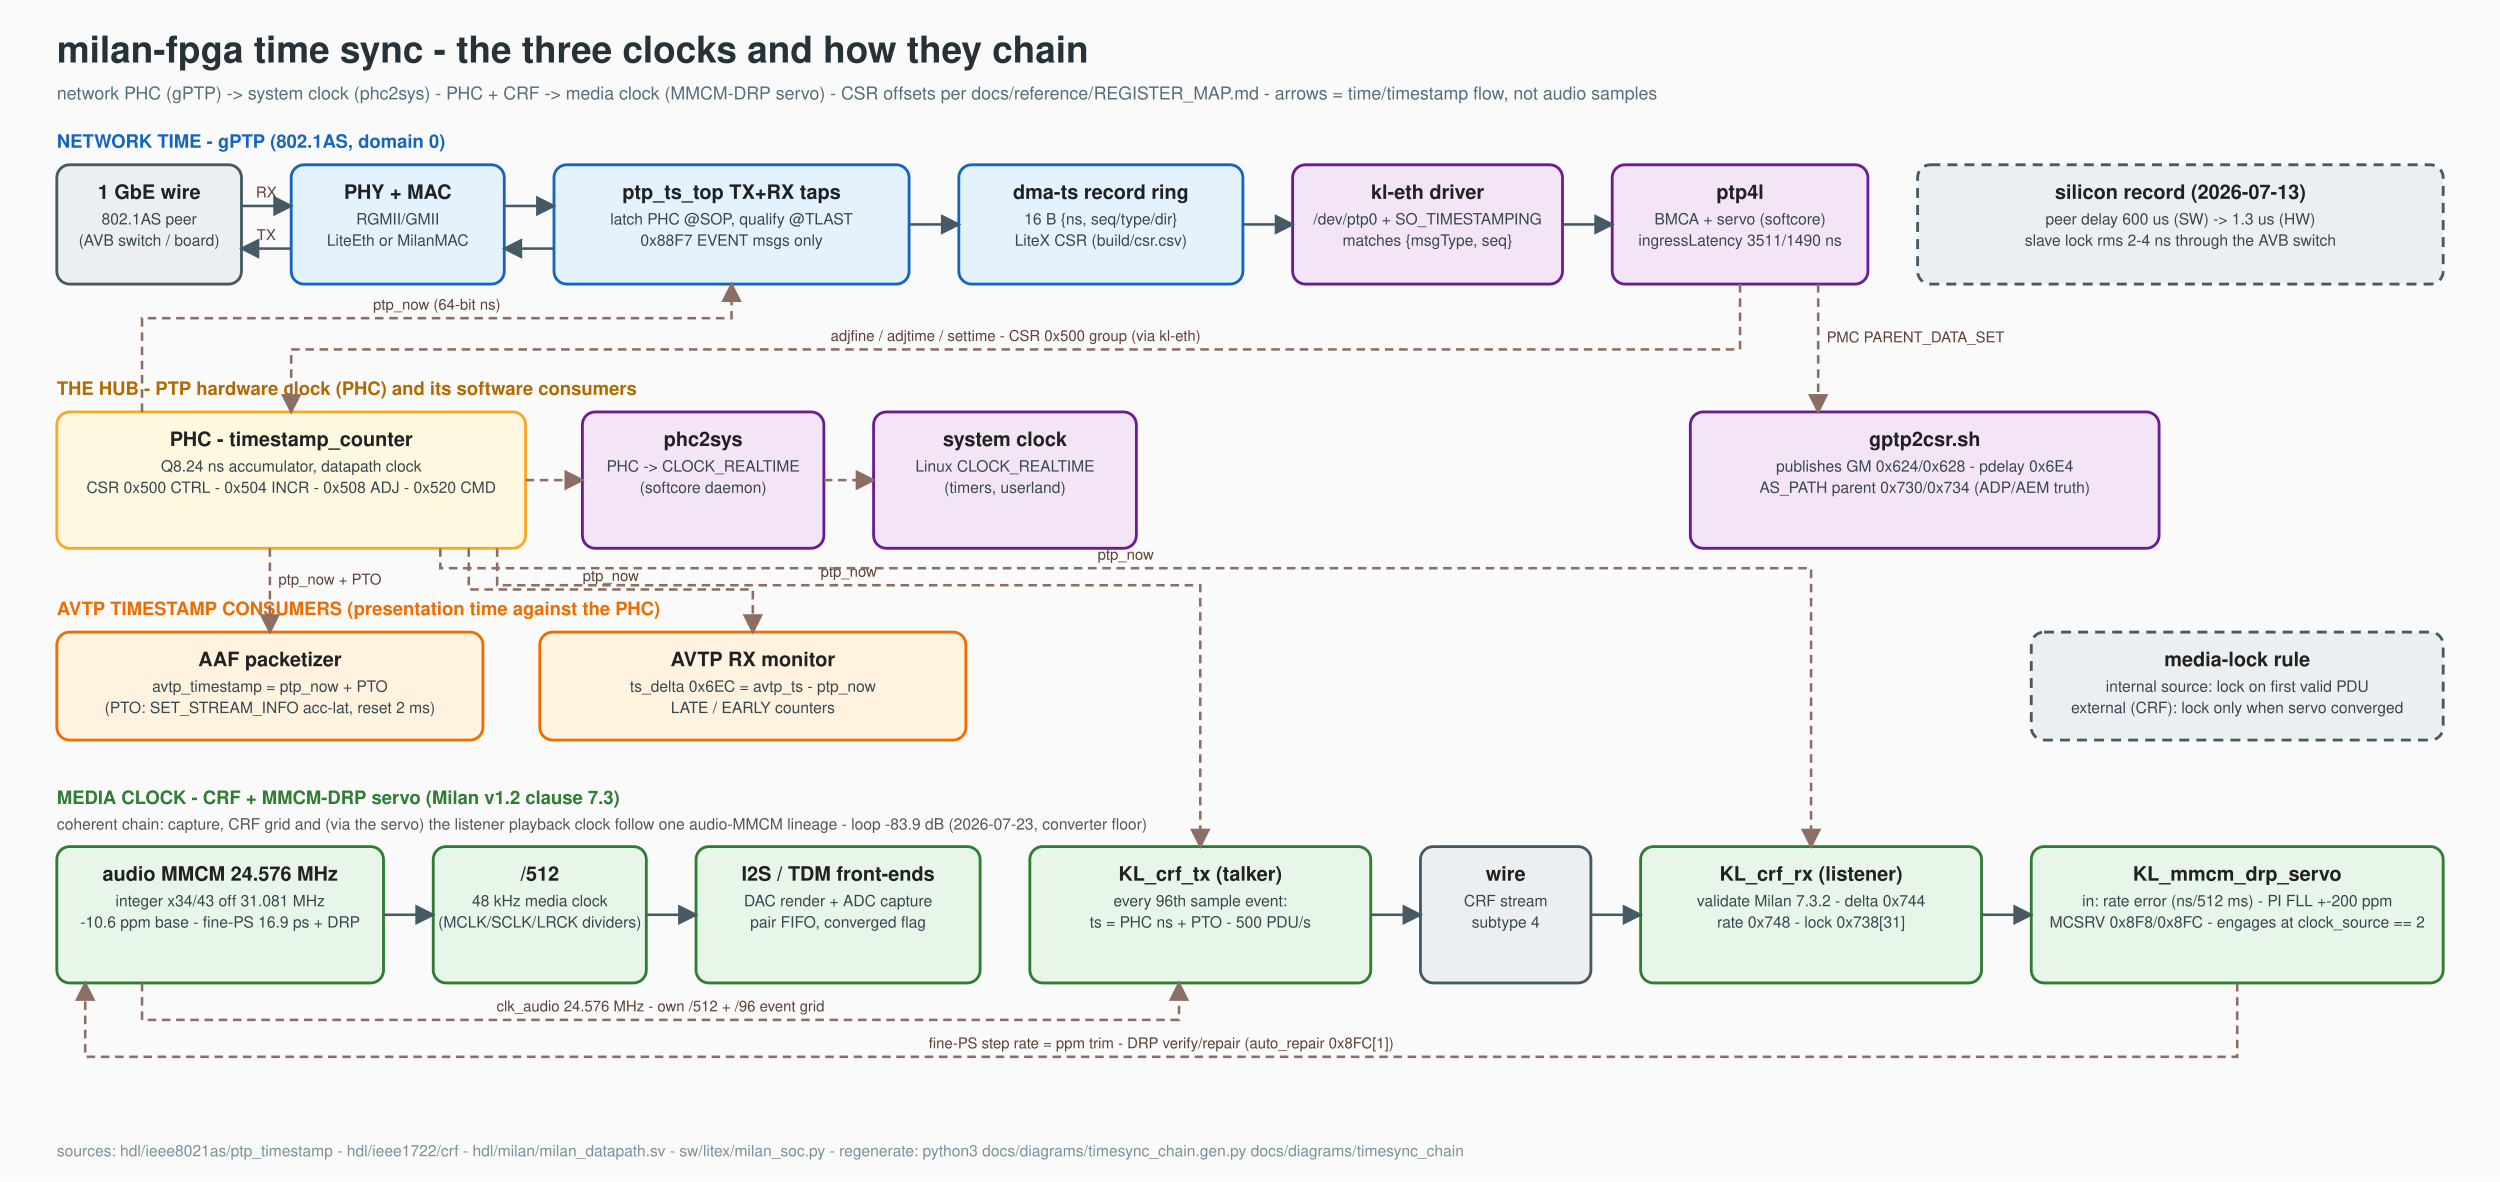
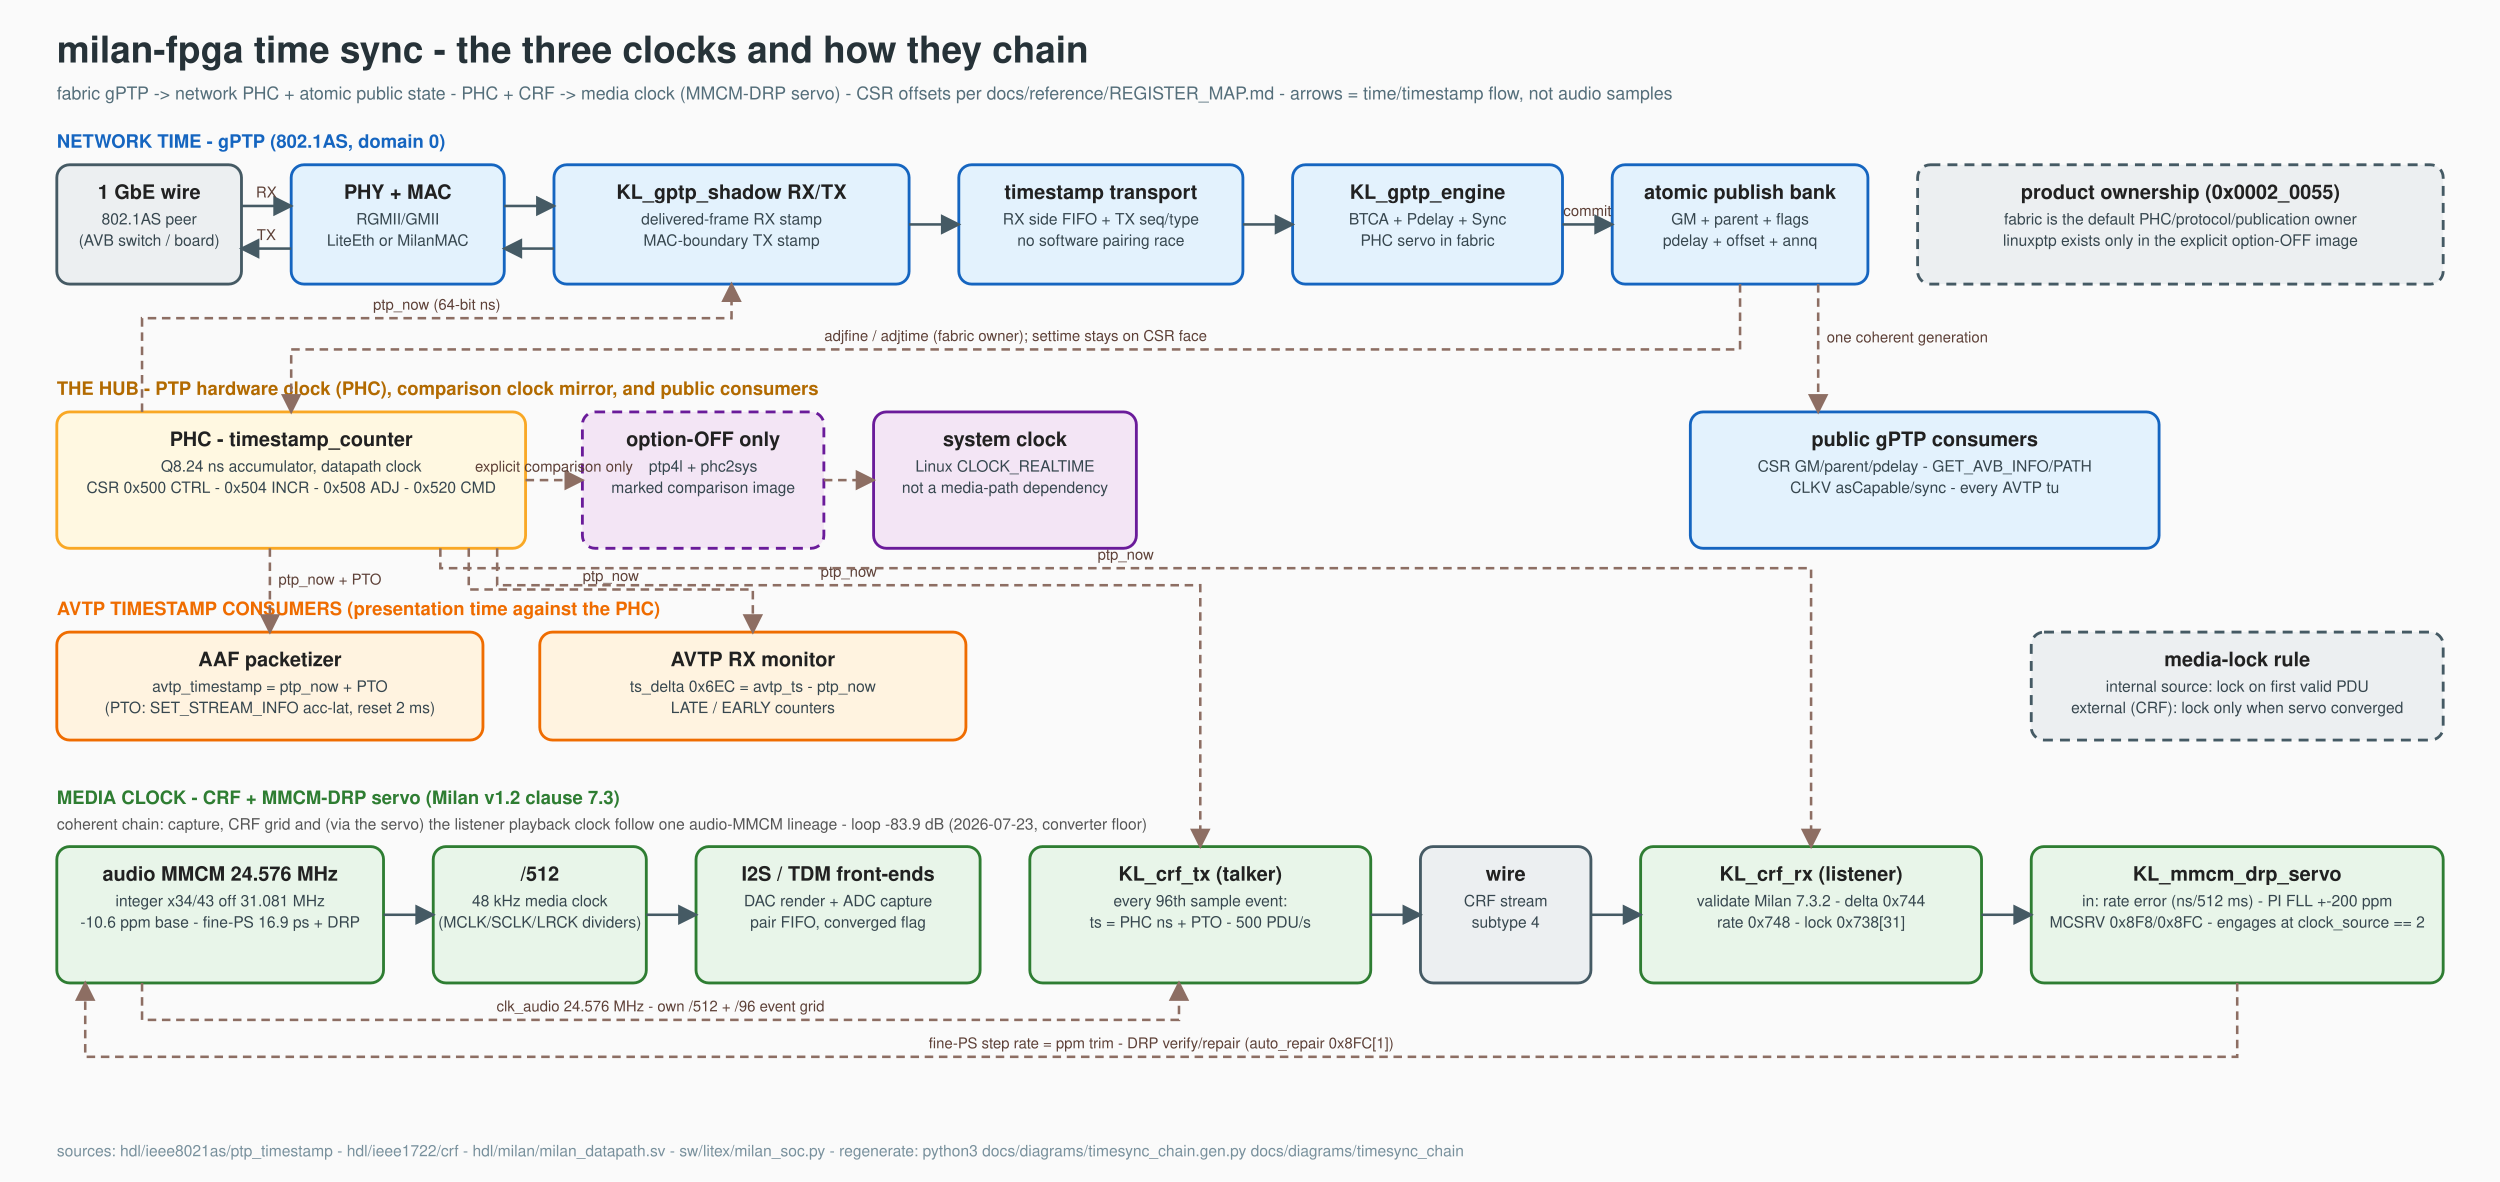
<svg xmlns="http://www.w3.org/2000/svg" width="1760" height="832" viewBox="0 0 1760 832" font-family="Helvetica,Arial,sans-serif">
  <rect width="1760" height="832" fill="#FAFAFA" />
  <defs>
    <marker id="arr" markerWidth="12" markerHeight="12" refX="7" refY="4" orient="auto">
      <path d="M0,0 L8,4 L0,8 Z" fill="#455A64" />
    </marker>
    <marker id="arrc" markerWidth="12" markerHeight="12" refX="7" refY="4" orient="auto">
      <path d="M0,0 L8,4 L0,8 Z" fill="#8D6E63" />
    </marker>
  </defs>
  <text x="40" y="44" font-size="26" font-weight="bold" fill="#263238">milan-fpga time sync - the three clocks and how they chain</text>
-   <text x="40" y="70" font-size="12.5" fill="#546E7A">network PHC (gPTP)  -&gt;  system clock (phc2sys)   -   PHC + CRF  -&gt;  media clock (MMCM-DRP servo)   -   CSR offsets per docs/reference/REGISTER_MAP.md   -   arrows = time/timestamp flow, not audio samples</text>
+   <text x="40" y="70" font-size="12.5" fill="#546E7A">fabric gPTP  -&gt;  network PHC + atomic public state   -   PHC + CRF  -&gt;  media clock (MMCM-DRP servo)   -   CSR offsets per docs/reference/REGISTER_MAP.md   -   arrows = time/timestamp flow, not audio samples</text>
  <text x="40" y="104" font-size="13" font-weight="700" fill="#1565C0">NETWORK TIME - gPTP (802.1AS, domain 0)</text>
-   <text x="40" y="278" font-size="13" font-weight="700" fill="#B26A00">THE HUB - PTP hardware clock (PHC) and its software consumers</text>
+   <text x="40" y="278" font-size="13" font-weight="700" fill="#B26A00">THE HUB - PTP hardware clock (PHC), comparison clock mirror, and public consumers</text>
  <text x="40" y="433" font-size="13" font-weight="700" fill="#EF6C00">AVTP TIMESTAMP CONSUMERS (presentation time against the PHC)</text>
  <text x="40" y="566" font-size="13" font-weight="700" fill="#2E7D32">MEDIA CLOCK - CRF + MMCM-DRP servo (Milan v1.2 clause 7.3)</text>
  <text x="40" y="584" font-size="11" font-weight="400" fill="#555555">coherent chain: capture, CRF grid and (via the servo) the listener playback clock follow one audio-MMCM lineage - loop -83.9 dB (2026-07-23, converter floor)</text>
  <rect x="40" y="116" width="130" height="84" rx="9" fill="#ECEFF1" stroke="#455A64" stroke-width="2" />
  <text x="105.0" y="140" font-size="14" font-weight="bold" fill="#212121" text-anchor="middle">1 GbE wire</text>
  <text x="105.0" y="158" font-size="11" fill="#37474F" text-anchor="middle">802.1AS peer</text>
  <text x="105.0" y="173" font-size="11" fill="#37474F" text-anchor="middle">(AVB switch / board)</text>
  <rect x="205" y="116" width="150" height="84" rx="9" fill="#E3F2FD" stroke="#1565C0" stroke-width="2" />
  <text x="280.0" y="140" font-size="14" font-weight="bold" fill="#212121" text-anchor="middle">PHY + MAC</text>
  <text x="280.0" y="158" font-size="11" fill="#37474F" text-anchor="middle">RGMII/GMII</text>
  <text x="280.0" y="173" font-size="11" fill="#37474F" text-anchor="middle">LiteEth or MilanMAC</text>
  <rect x="390" y="116" width="250" height="84" rx="9" fill="#E3F2FD" stroke="#1565C0" stroke-width="2" />
-   <text x="515.0" y="140" font-size="14" font-weight="bold" fill="#212121" text-anchor="middle">ptp_ts_top TX+RX taps</text>
-   <text x="515.0" y="158" font-size="11" fill="#37474F" text-anchor="middle">latch PHC @SOP, qualify @TLAST</text>
-   <text x="515.0" y="173" font-size="11" fill="#37474F" text-anchor="middle">0x88F7 EVENT msgs only</text>
+   <text x="515.0" y="140" font-size="14" font-weight="bold" fill="#212121" text-anchor="middle">KL_gptp_shadow RX/TX</text>
+   <text x="515.0" y="158" font-size="11" fill="#37474F" text-anchor="middle">delivered-frame RX stamp</text>
+   <text x="515.0" y="173" font-size="11" fill="#37474F" text-anchor="middle">MAC-boundary TX stamp</text>
  <rect x="675" y="116" width="200" height="84" rx="9" fill="#E3F2FD" stroke="#1565C0" stroke-width="2" />
-   <text x="775.0" y="140" font-size="14" font-weight="bold" fill="#212121" text-anchor="middle">dma-ts record ring</text>
-   <text x="775.0" y="158" font-size="11" fill="#37474F" text-anchor="middle">16 B {ns, seq/type/dir}</text>
-   <text x="775.0" y="173" font-size="11" fill="#37474F" text-anchor="middle">LiteX CSR (build/csr.csv)</text>
-   <rect x="910" y="116" width="190" height="84" rx="9" fill="#F3E5F5" stroke="#6A1B9A" stroke-width="2" />
-   <text x="1005.0" y="140" font-size="14" font-weight="bold" fill="#212121" text-anchor="middle">kl-eth driver</text>
-   <text x="1005.0" y="158" font-size="11" fill="#37474F" text-anchor="middle">/dev/ptp0 + SO_TIMESTAMPING</text>
-   <text x="1005.0" y="173" font-size="11" fill="#37474F" text-anchor="middle">matches {msgType, seq}</text>
-   <rect x="1135" y="116" width="180" height="84" rx="9" fill="#F3E5F5" stroke="#6A1B9A" stroke-width="2" />
-   <text x="1225.0" y="140" font-size="14" font-weight="bold" fill="#212121" text-anchor="middle">ptp4l</text>
-   <text x="1225.0" y="158" font-size="11" fill="#37474F" text-anchor="middle">BMCA + servo (softcore)</text>
-   <text x="1225.0" y="173" font-size="11" fill="#37474F" text-anchor="middle">ingressLatency 3511/1490 ns</text>
+   <text x="775.0" y="140" font-size="14" font-weight="bold" fill="#212121" text-anchor="middle">timestamp transport</text>
+   <text x="775.0" y="158" font-size="11" fill="#37474F" text-anchor="middle">RX side FIFO + TX seq/type</text>
+   <text x="775.0" y="173" font-size="11" fill="#37474F" text-anchor="middle">no software pairing race</text>
+   <rect x="910" y="116" width="190" height="84" rx="9" fill="#E3F2FD" stroke="#1565C0" stroke-width="2" />
+   <text x="1005.0" y="140" font-size="14" font-weight="bold" fill="#212121" text-anchor="middle">KL_gptp_engine</text>
+   <text x="1005.0" y="158" font-size="11" fill="#37474F" text-anchor="middle">BTCA + Pdelay + Sync</text>
+   <text x="1005.0" y="173" font-size="11" fill="#37474F" text-anchor="middle">PHC servo in fabric</text>
+   <rect x="1135" y="116" width="180" height="84" rx="9" fill="#E3F2FD" stroke="#1565C0" stroke-width="2" />
+   <text x="1225.0" y="140" font-size="14" font-weight="bold" fill="#212121" text-anchor="middle">atomic publish bank</text>
+   <text x="1225.0" y="158" font-size="11" fill="#37474F" text-anchor="middle">GM + parent + flags</text>
+   <text x="1225.0" y="173" font-size="11" fill="#37474F" text-anchor="middle">pdelay + offset + annq</text>
  <rect x="1350" y="116" width="370" height="84" rx="9" fill="#ECEFF1" stroke="#455A64" stroke-width="2" stroke-dasharray="7 5" />
-   <text x="1535.0" y="140" font-size="14" font-weight="bold" fill="#212121" text-anchor="middle">silicon record (2026-07-13)</text>
-   <text x="1535.0" y="158" font-size="11" fill="#37474F" text-anchor="middle">peer delay 600 us (SW) -&gt; 1.3 us (HW)</text>
-   <text x="1535.0" y="173" font-size="11" fill="#37474F" text-anchor="middle">slave lock rms 2-4 ns through the AVB switch</text>
+   <text x="1535.0" y="140" font-size="14" font-weight="bold" fill="#212121" text-anchor="middle">product ownership (0x0002_0055)</text>
+   <text x="1535.0" y="158" font-size="11" fill="#37474F" text-anchor="middle">fabric is the default PHC/protocol/publication owner</text>
+   <text x="1535.0" y="173" font-size="11" fill="#37474F" text-anchor="middle">linuxptp exists only in the explicit option-OFF image</text>
  <rect x="40" y="290" width="330" height="96" rx="9" fill="#FFF8E1" stroke="#F9A825" stroke-width="2" />
  <text x="205.0" y="314" font-size="14" font-weight="bold" fill="#212121" text-anchor="middle">PHC - timestamp_counter</text>
  <text x="205.0" y="332" font-size="11" fill="#37474F" text-anchor="middle">Q8.24 ns accumulator, datapath clock</text>
  <text x="205.0" y="347" font-size="11" fill="#37474F" text-anchor="middle">CSR 0x500 CTRL - 0x504 INCR - 0x508 ADJ - 0x520 CMD</text>
-   <rect x="410" y="290" width="170" height="96" rx="9" fill="#F3E5F5" stroke="#6A1B9A" stroke-width="2" />
-   <text x="495.0" y="314" font-size="14" font-weight="bold" fill="#212121" text-anchor="middle">phc2sys</text>
-   <text x="495.0" y="332" font-size="11" fill="#37474F" text-anchor="middle">PHC -&gt; CLOCK_REALTIME</text>
-   <text x="495.0" y="347" font-size="11" fill="#37474F" text-anchor="middle">(softcore daemon)</text>
+   <rect x="410" y="290" width="170" height="96" rx="9" fill="#F3E5F5" stroke="#6A1B9A" stroke-width="2" stroke-dasharray="7 5" />
+   <text x="495.0" y="314" font-size="14" font-weight="bold" fill="#212121" text-anchor="middle">option-OFF only</text>
+   <text x="495.0" y="332" font-size="11" fill="#37474F" text-anchor="middle">ptp4l + phc2sys</text>
+   <text x="495.0" y="347" font-size="11" fill="#37474F" text-anchor="middle">marked comparison image</text>
  <rect x="615" y="290" width="185" height="96" rx="9" fill="#F3E5F5" stroke="#6A1B9A" stroke-width="2" />
  <text x="707.5" y="314" font-size="14" font-weight="bold" fill="#212121" text-anchor="middle">system clock</text>
  <text x="707.5" y="332" font-size="11" fill="#37474F" text-anchor="middle">Linux CLOCK_REALTIME</text>
-   <text x="707.5" y="347" font-size="11" fill="#37474F" text-anchor="middle">(timers, userland)</text>
-   <rect x="1190" y="290" width="330" height="96" rx="9" fill="#F3E5F5" stroke="#6A1B9A" stroke-width="2" />
-   <text x="1355.0" y="314" font-size="14" font-weight="bold" fill="#212121" text-anchor="middle">gptp2csr.sh</text>
-   <text x="1355.0" y="332" font-size="11" fill="#37474F" text-anchor="middle">publishes GM 0x624/0x628 - pdelay 0x6E4</text>
-   <text x="1355.0" y="347" font-size="11" fill="#37474F" text-anchor="middle">AS_PATH parent 0x730/0x734 (ADP/AEM truth)</text>
+   <text x="707.5" y="347" font-size="11" fill="#37474F" text-anchor="middle">not a media-path dependency</text>
+   <rect x="1190" y="290" width="330" height="96" rx="9" fill="#E3F2FD" stroke="#1565C0" stroke-width="2" />
+   <text x="1355.0" y="314" font-size="14" font-weight="bold" fill="#212121" text-anchor="middle">public gPTP consumers</text>
+   <text x="1355.0" y="332" font-size="11" fill="#37474F" text-anchor="middle">CSR GM/parent/pdelay - GET_AVB_INFO/PATH</text>
+   <text x="1355.0" y="347" font-size="11" fill="#37474F" text-anchor="middle">CLKV asCapable/sync - every AVTP tu</text>
  <rect x="40" y="445" width="300" height="76" rx="9" fill="#FFF3E0" stroke="#EF6C00" stroke-width="2" />
  <text x="190.0" y="469" font-size="14" font-weight="bold" fill="#212121" text-anchor="middle">AAF packetizer</text>
  <text x="190.0" y="487" font-size="11" fill="#37474F" text-anchor="middle">avtp_timestamp = ptp_now + PTO</text>
  <text x="190.0" y="502" font-size="11" fill="#37474F" text-anchor="middle">(PTO: SET_STREAM_INFO acc-lat, reset 2 ms)</text>
  <rect x="380" y="445" width="300" height="76" rx="9" fill="#FFF3E0" stroke="#EF6C00" stroke-width="2" />
  <text x="530.0" y="469" font-size="14" font-weight="bold" fill="#212121" text-anchor="middle">AVTP RX monitor</text>
  <text x="530.0" y="487" font-size="11" fill="#37474F" text-anchor="middle">ts_delta 0x6EC = avtp_ts - ptp_now</text>
  <text x="530.0" y="502" font-size="11" fill="#37474F" text-anchor="middle">LATE / EARLY counters</text>
  <rect x="1430" y="445" width="290" height="76" rx="9" fill="#ECEFF1" stroke="#455A64" stroke-width="2" stroke-dasharray="7 5" />
  <text x="1575.0" y="469" font-size="14" font-weight="bold" fill="#212121" text-anchor="middle">media-lock rule</text>
  <text x="1575.0" y="487" font-size="11" fill="#37474F" text-anchor="middle">internal source: lock on first valid PDU</text>
  <text x="1575.0" y="502" font-size="11" fill="#37474F" text-anchor="middle">external (CRF): lock only when servo converged</text>
  <rect x="40" y="596" width="230" height="96" rx="9" fill="#E8F5E9" stroke="#2E7D32" stroke-width="2" />
  <text x="155.0" y="620" font-size="14" font-weight="bold" fill="#212121" text-anchor="middle">audio MMCM 24.576 MHz</text>
  <text x="155.0" y="638" font-size="11" fill="#37474F" text-anchor="middle">integer x34/43 off 31.081 MHz</text>
  <text x="155.0" y="653" font-size="11" fill="#37474F" text-anchor="middle">-10.6 ppm base - fine-PS 16.9 ps + DRP</text>
  <rect x="305" y="596" width="150" height="96" rx="9" fill="#E8F5E9" stroke="#2E7D32" stroke-width="2" />
  <text x="380.0" y="620" font-size="14" font-weight="bold" fill="#212121" text-anchor="middle">/512</text>
  <text x="380.0" y="638" font-size="11" fill="#37474F" text-anchor="middle">48 kHz media clock</text>
  <text x="380.0" y="653" font-size="11" fill="#37474F" text-anchor="middle">(MCLK/SCLK/LRCK dividers)</text>
  <rect x="490" y="596" width="200" height="96" rx="9" fill="#E8F5E9" stroke="#2E7D32" stroke-width="2" />
  <text x="590.0" y="620" font-size="14" font-weight="bold" fill="#212121" text-anchor="middle">I2S / TDM front-ends</text>
  <text x="590.0" y="638" font-size="11" fill="#37474F" text-anchor="middle">DAC render + ADC capture</text>
  <text x="590.0" y="653" font-size="11" fill="#37474F" text-anchor="middle">pair FIFO, converged flag</text>
  <rect x="725" y="596" width="240" height="96" rx="9" fill="#E8F5E9" stroke="#2E7D32" stroke-width="2" />
  <text x="845.0" y="620" font-size="14" font-weight="bold" fill="#212121" text-anchor="middle">KL_crf_tx (talker)</text>
  <text x="845.0" y="638" font-size="11" fill="#37474F" text-anchor="middle">every 96th sample event:</text>
  <text x="845.0" y="653" font-size="11" fill="#37474F" text-anchor="middle">ts = PHC ns + PTO - 500 PDU/s</text>
  <rect x="1000" y="596" width="120" height="96" rx="9" fill="#ECEFF1" stroke="#455A64" stroke-width="2" />
  <text x="1060.0" y="620" font-size="14" font-weight="bold" fill="#212121" text-anchor="middle">wire</text>
  <text x="1060.0" y="638" font-size="11" fill="#37474F" text-anchor="middle">CRF stream</text>
  <text x="1060.0" y="653" font-size="11" fill="#37474F" text-anchor="middle">subtype 4</text>
  <rect x="1155" y="596" width="240" height="96" rx="9" fill="#E8F5E9" stroke="#2E7D32" stroke-width="2" />
  <text x="1275.0" y="620" font-size="14" font-weight="bold" fill="#212121" text-anchor="middle">KL_crf_rx (listener)</text>
  <text x="1275.0" y="638" font-size="11" fill="#37474F" text-anchor="middle">validate Milan 7.3.2 - delta 0x744</text>
  <text x="1275.0" y="653" font-size="11" fill="#37474F" text-anchor="middle">rate 0x748 - lock 0x738[31]</text>
  <rect x="1430" y="596" width="290" height="96" rx="9" fill="#E8F5E9" stroke="#2E7D32" stroke-width="2" />
  <text x="1575.0" y="620" font-size="14" font-weight="bold" fill="#212121" text-anchor="middle">KL_mmcm_drp_servo</text>
  <text x="1575.0" y="638" font-size="11" fill="#37474F" text-anchor="middle">in: rate error (ns/512 ms) - PI FLL +-200 ppm</text>
  <text x="1575.0" y="653" font-size="11" fill="#37474F" text-anchor="middle">MCSRV 0x8F8/0x8FC - engages at clock_source == 2</text>
  <path d="M170,145 L205,145" fill="none" stroke="#455A64" stroke-width="1.8" marker-end="url(#arr)" />
  <text x="187.5" y="139.0" font-size="10.5" fill="#5D4037" text-anchor="middle">RX</text>
  <path d="M205,175 L170,175" fill="none" stroke="#455A64" stroke-width="1.8" marker-end="url(#arr)" />
  <text x="187.5" y="169.0" font-size="10.5" fill="#5D4037" text-anchor="middle">TX</text>
  <path d="M355,145 L390,145" fill="none" stroke="#455A64" stroke-width="1.8" marker-end="url(#arr)" />
  <path d="M390,175 L355,175" fill="none" stroke="#455A64" stroke-width="1.8" marker-end="url(#arr)" />
  <path d="M640,158 L675,158" fill="none" stroke="#455A64" stroke-width="1.8" marker-end="url(#arr)" />
  <path d="M875,158 L910,158" fill="none" stroke="#455A64" stroke-width="1.8" marker-end="url(#arr)" />
  <path d="M1100,158 L1135,158" fill="none" stroke="#455A64" stroke-width="1.8" marker-end="url(#arr)" />
+   <text x="1117.5" y="152.0" font-size="10.5" fill="#5D4037" text-anchor="middle">commit</text>
  <path d="M1225,200 L1225,246 L205,246 L205,290" fill="none" stroke="#8D6E63" stroke-width="1.8" marker-end="url(#arrc)" stroke-dasharray="6 4" />
-   <text x="715.0" y="240.0" font-size="10.5" fill="#5D4037" text-anchor="middle">adjfine / adjtime / settime - CSR 0x500 group (via kl-eth)</text>
+   <text x="715.0" y="240.0" font-size="10.5" fill="#5D4037" text-anchor="middle">adjfine / adjtime (fabric owner); settime stays on CSR face</text>
  <path d="M100,290 L100,224 L515,224 L515,200" fill="none" stroke="#8D6E63" stroke-width="1.8" marker-end="url(#arrc)" stroke-dasharray="6 4" />
  <text x="307.5" y="218.0" font-size="10.5" fill="#5D4037" text-anchor="middle">ptp_now (64-bit ns)</text>
  <path d="M370,338 L410,338" fill="none" stroke="#8D6E63" stroke-width="1.8" marker-end="url(#arrc)" stroke-dasharray="6 4" />
+   <text x="390.0" y="332.0" font-size="10.5" fill="#5D4037" text-anchor="middle">explicit comparison only</text>
  <path d="M580,338 L615,338" fill="none" stroke="#8D6E63" stroke-width="1.8" marker-end="url(#arrc)" stroke-dasharray="6 4" />
  <path d="M1280,200 L1280,290" fill="none" stroke="#8D6E63" stroke-width="1.8" marker-end="url(#arrc)" stroke-dasharray="6 4" />
-   <text x="1286.0" y="241.0" font-size="10.5" fill="#5D4037" text-anchor="start">PMC PARENT_DATA_SET</text>
+   <text x="1286.0" y="241.0" font-size="10.5" fill="#5D4037" text-anchor="start">one coherent generation</text>
  <path d="M190,386 L190,445" fill="none" stroke="#8D6E63" stroke-width="1.8" marker-end="url(#arrc)" stroke-dasharray="6 4" />
  <text x="196.0" y="411.5" font-size="10.5" fill="#5D4037" text-anchor="start">ptp_now + PTO</text>
  <path d="M330,386 L330,415 L530,415 L530,445" fill="none" stroke="#8D6E63" stroke-width="1.8" marker-end="url(#arrc)" stroke-dasharray="6 4" />
  <text x="430.0" y="409.0" font-size="10.5" fill="#5D4037" text-anchor="middle">ptp_now</text>
  <path d="M350,386 L350,412 L845,412 L845,596" fill="none" stroke="#8D6E63" stroke-width="1.8" marker-end="url(#arrc)" stroke-dasharray="6 4" />
  <text x="597.5" y="406.0" font-size="10.5" fill="#5D4037" text-anchor="middle">ptp_now</text>
  <path d="M310,386 L310,400 L1275,400 L1275,596" fill="none" stroke="#8D6E63" stroke-width="1.8" marker-end="url(#arrc)" stroke-dasharray="6 4" />
  <text x="792.5" y="394.0" font-size="10.5" fill="#5D4037" text-anchor="middle">ptp_now</text>
  <path d="M270,644 L305,644" fill="none" stroke="#455A64" stroke-width="1.8" marker-end="url(#arr)" />
  <path d="M455,644 L490,644" fill="none" stroke="#455A64" stroke-width="1.8" marker-end="url(#arr)" />
  <path d="M965,644 L1000,644" fill="none" stroke="#455A64" stroke-width="1.8" marker-end="url(#arr)" />
  <path d="M1120,644 L1155,644" fill="none" stroke="#455A64" stroke-width="1.8" marker-end="url(#arr)" />
  <path d="M1395,644 L1430,644" fill="none" stroke="#455A64" stroke-width="1.8" marker-end="url(#arr)" />
  <path d="M100,692 L100,718 L830,718 L830,692" fill="none" stroke="#8D6E63" stroke-width="1.8" marker-end="url(#arrc)" stroke-dasharray="6 4" />
  <text x="465.0" y="712.0" font-size="10.5" fill="#5D4037" text-anchor="middle">clk_audio 24.576 MHz - own /512 + /96 event grid</text>
  <path d="M1575,692 L1575,744 L60,744 L60,692" fill="none" stroke="#8D6E63" stroke-width="1.8" marker-end="url(#arrc)" stroke-dasharray="6 4" />
  <text x="817.5" y="738.0" font-size="10.5" fill="#5D4037" text-anchor="middle">fine-PS step rate = ppm trim - DRP verify/repair (auto_repair 0x8FC[1])</text>
  <text x="40" y="814" font-size="11" fill="#78909C">sources: hdl/ieee8021as/ptp_timestamp - hdl/ieee1722/crf - hdl/milan/milan_datapath.sv - sw/litex/milan_soc.py   -   regenerate: python3 docs/diagrams/timesync_chain.gen.py docs/diagrams/timesync_chain</text>
</svg>
